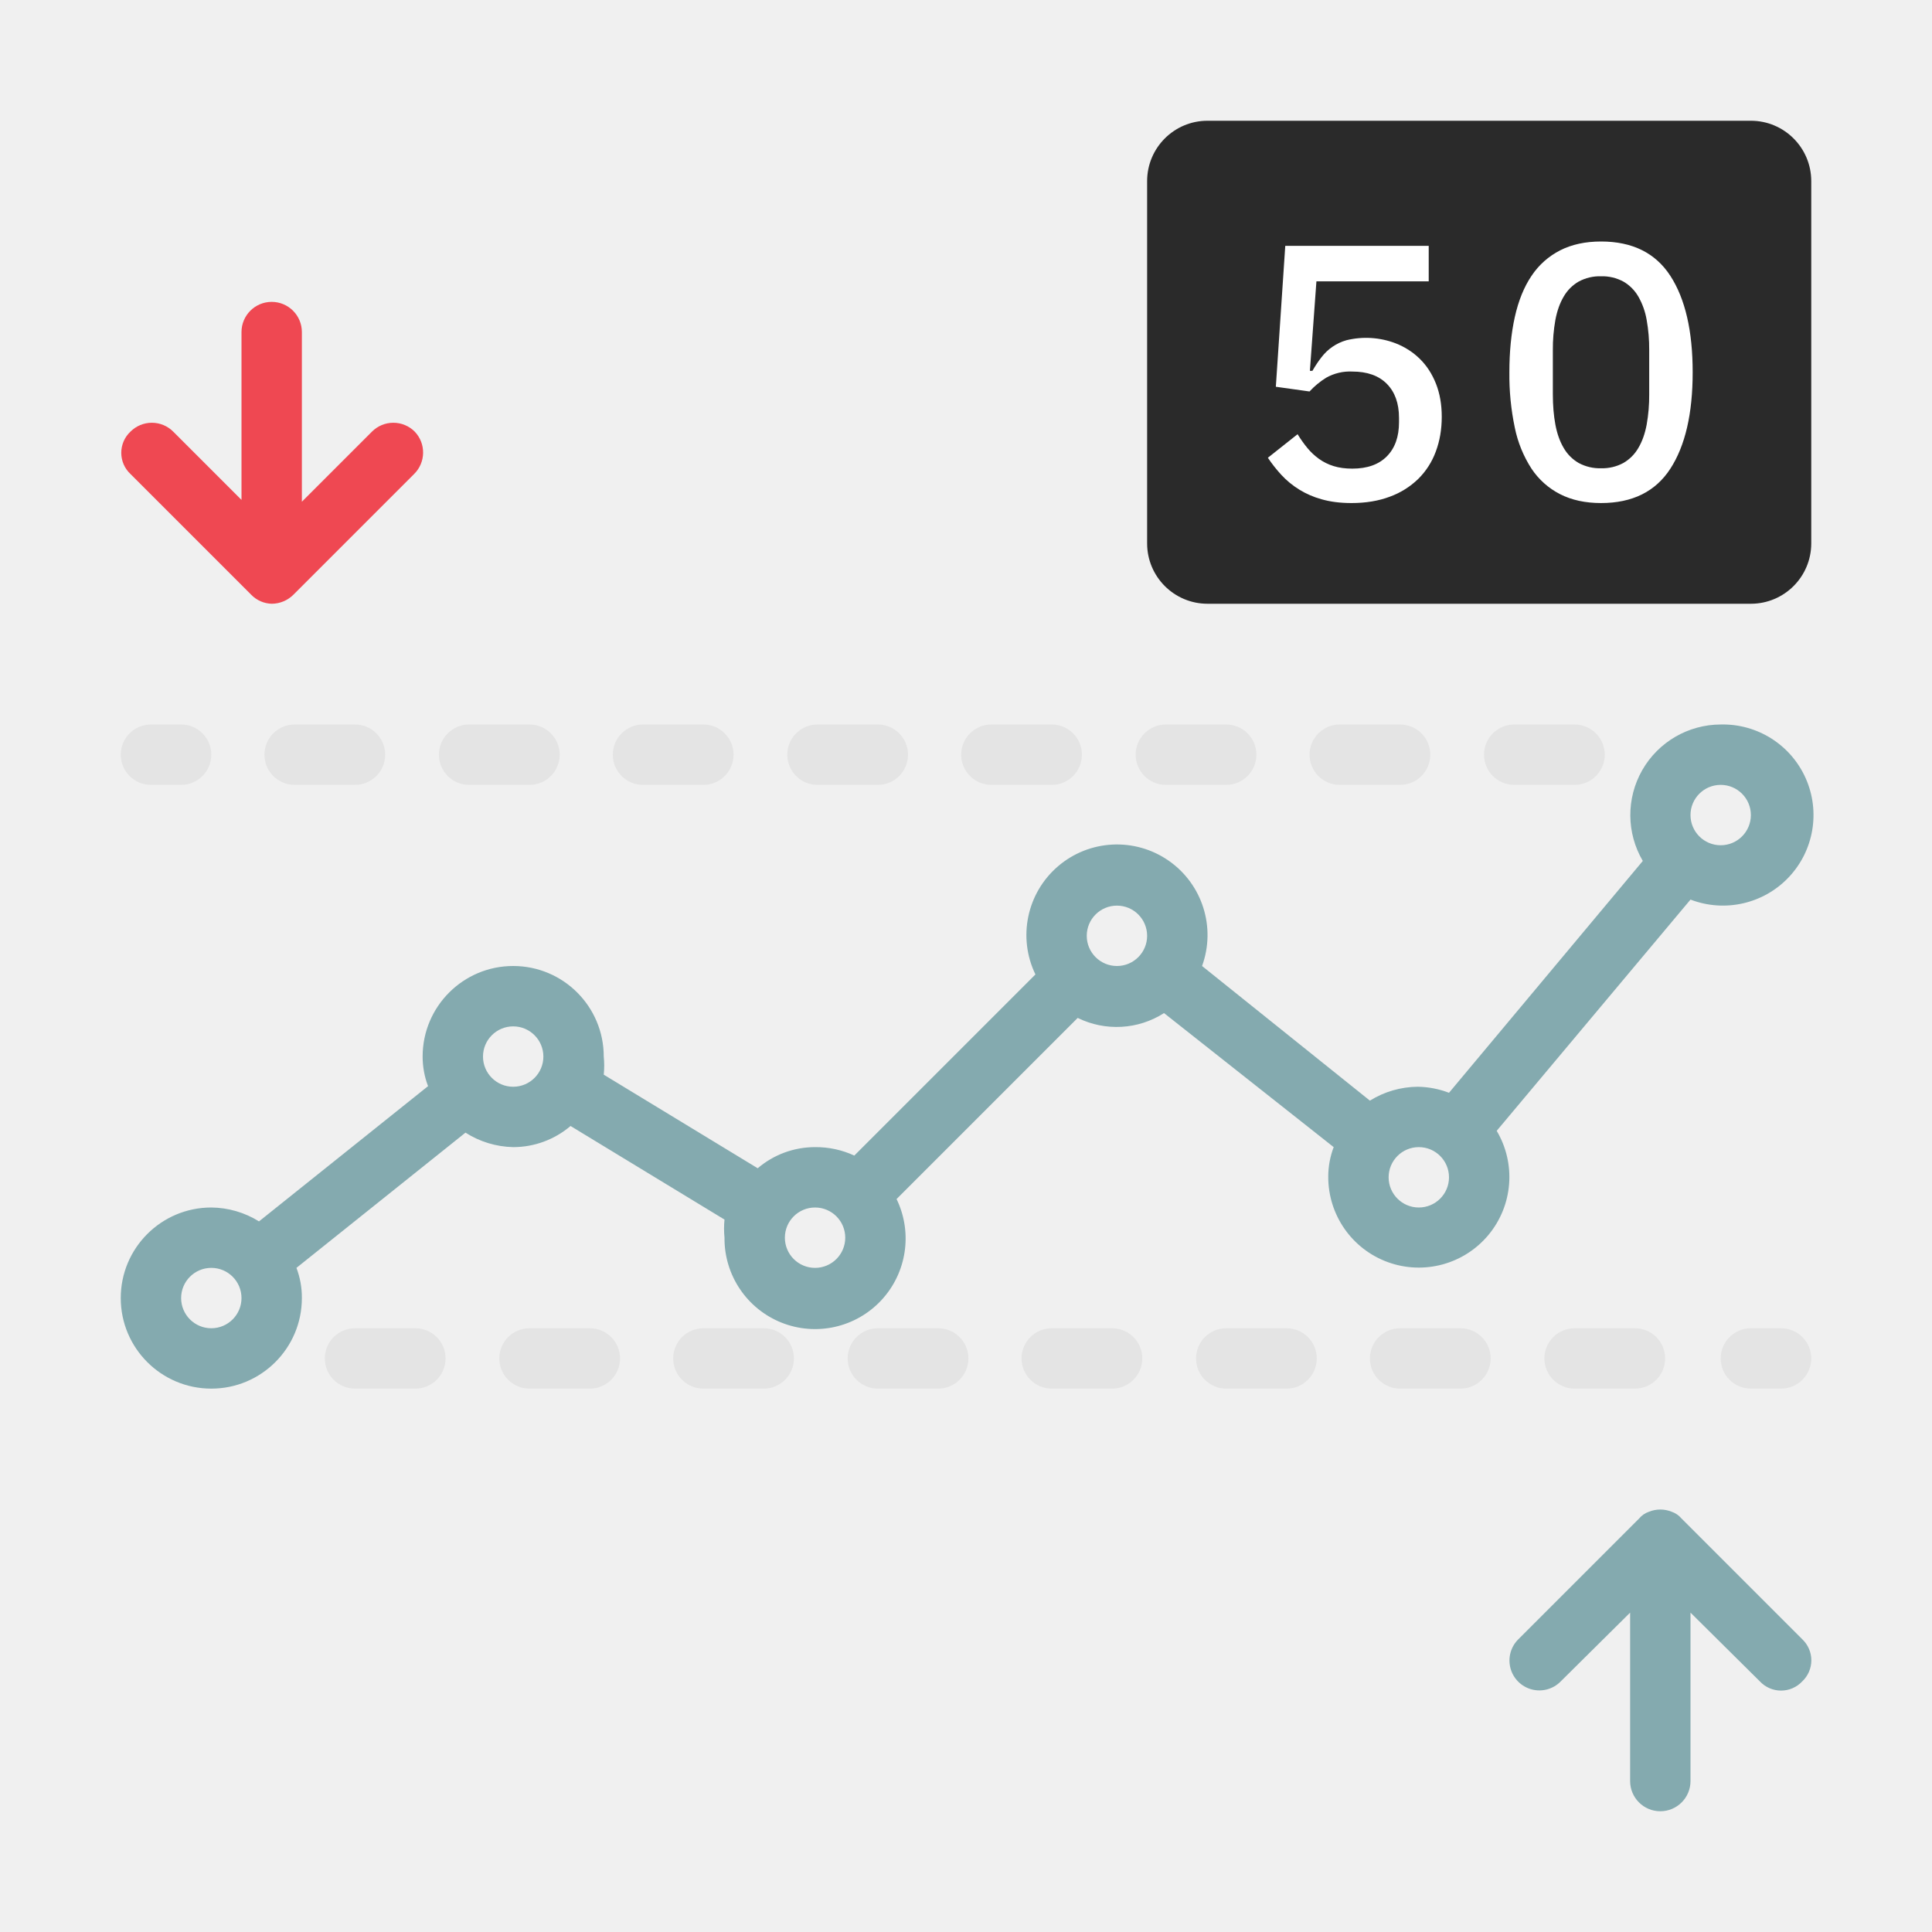
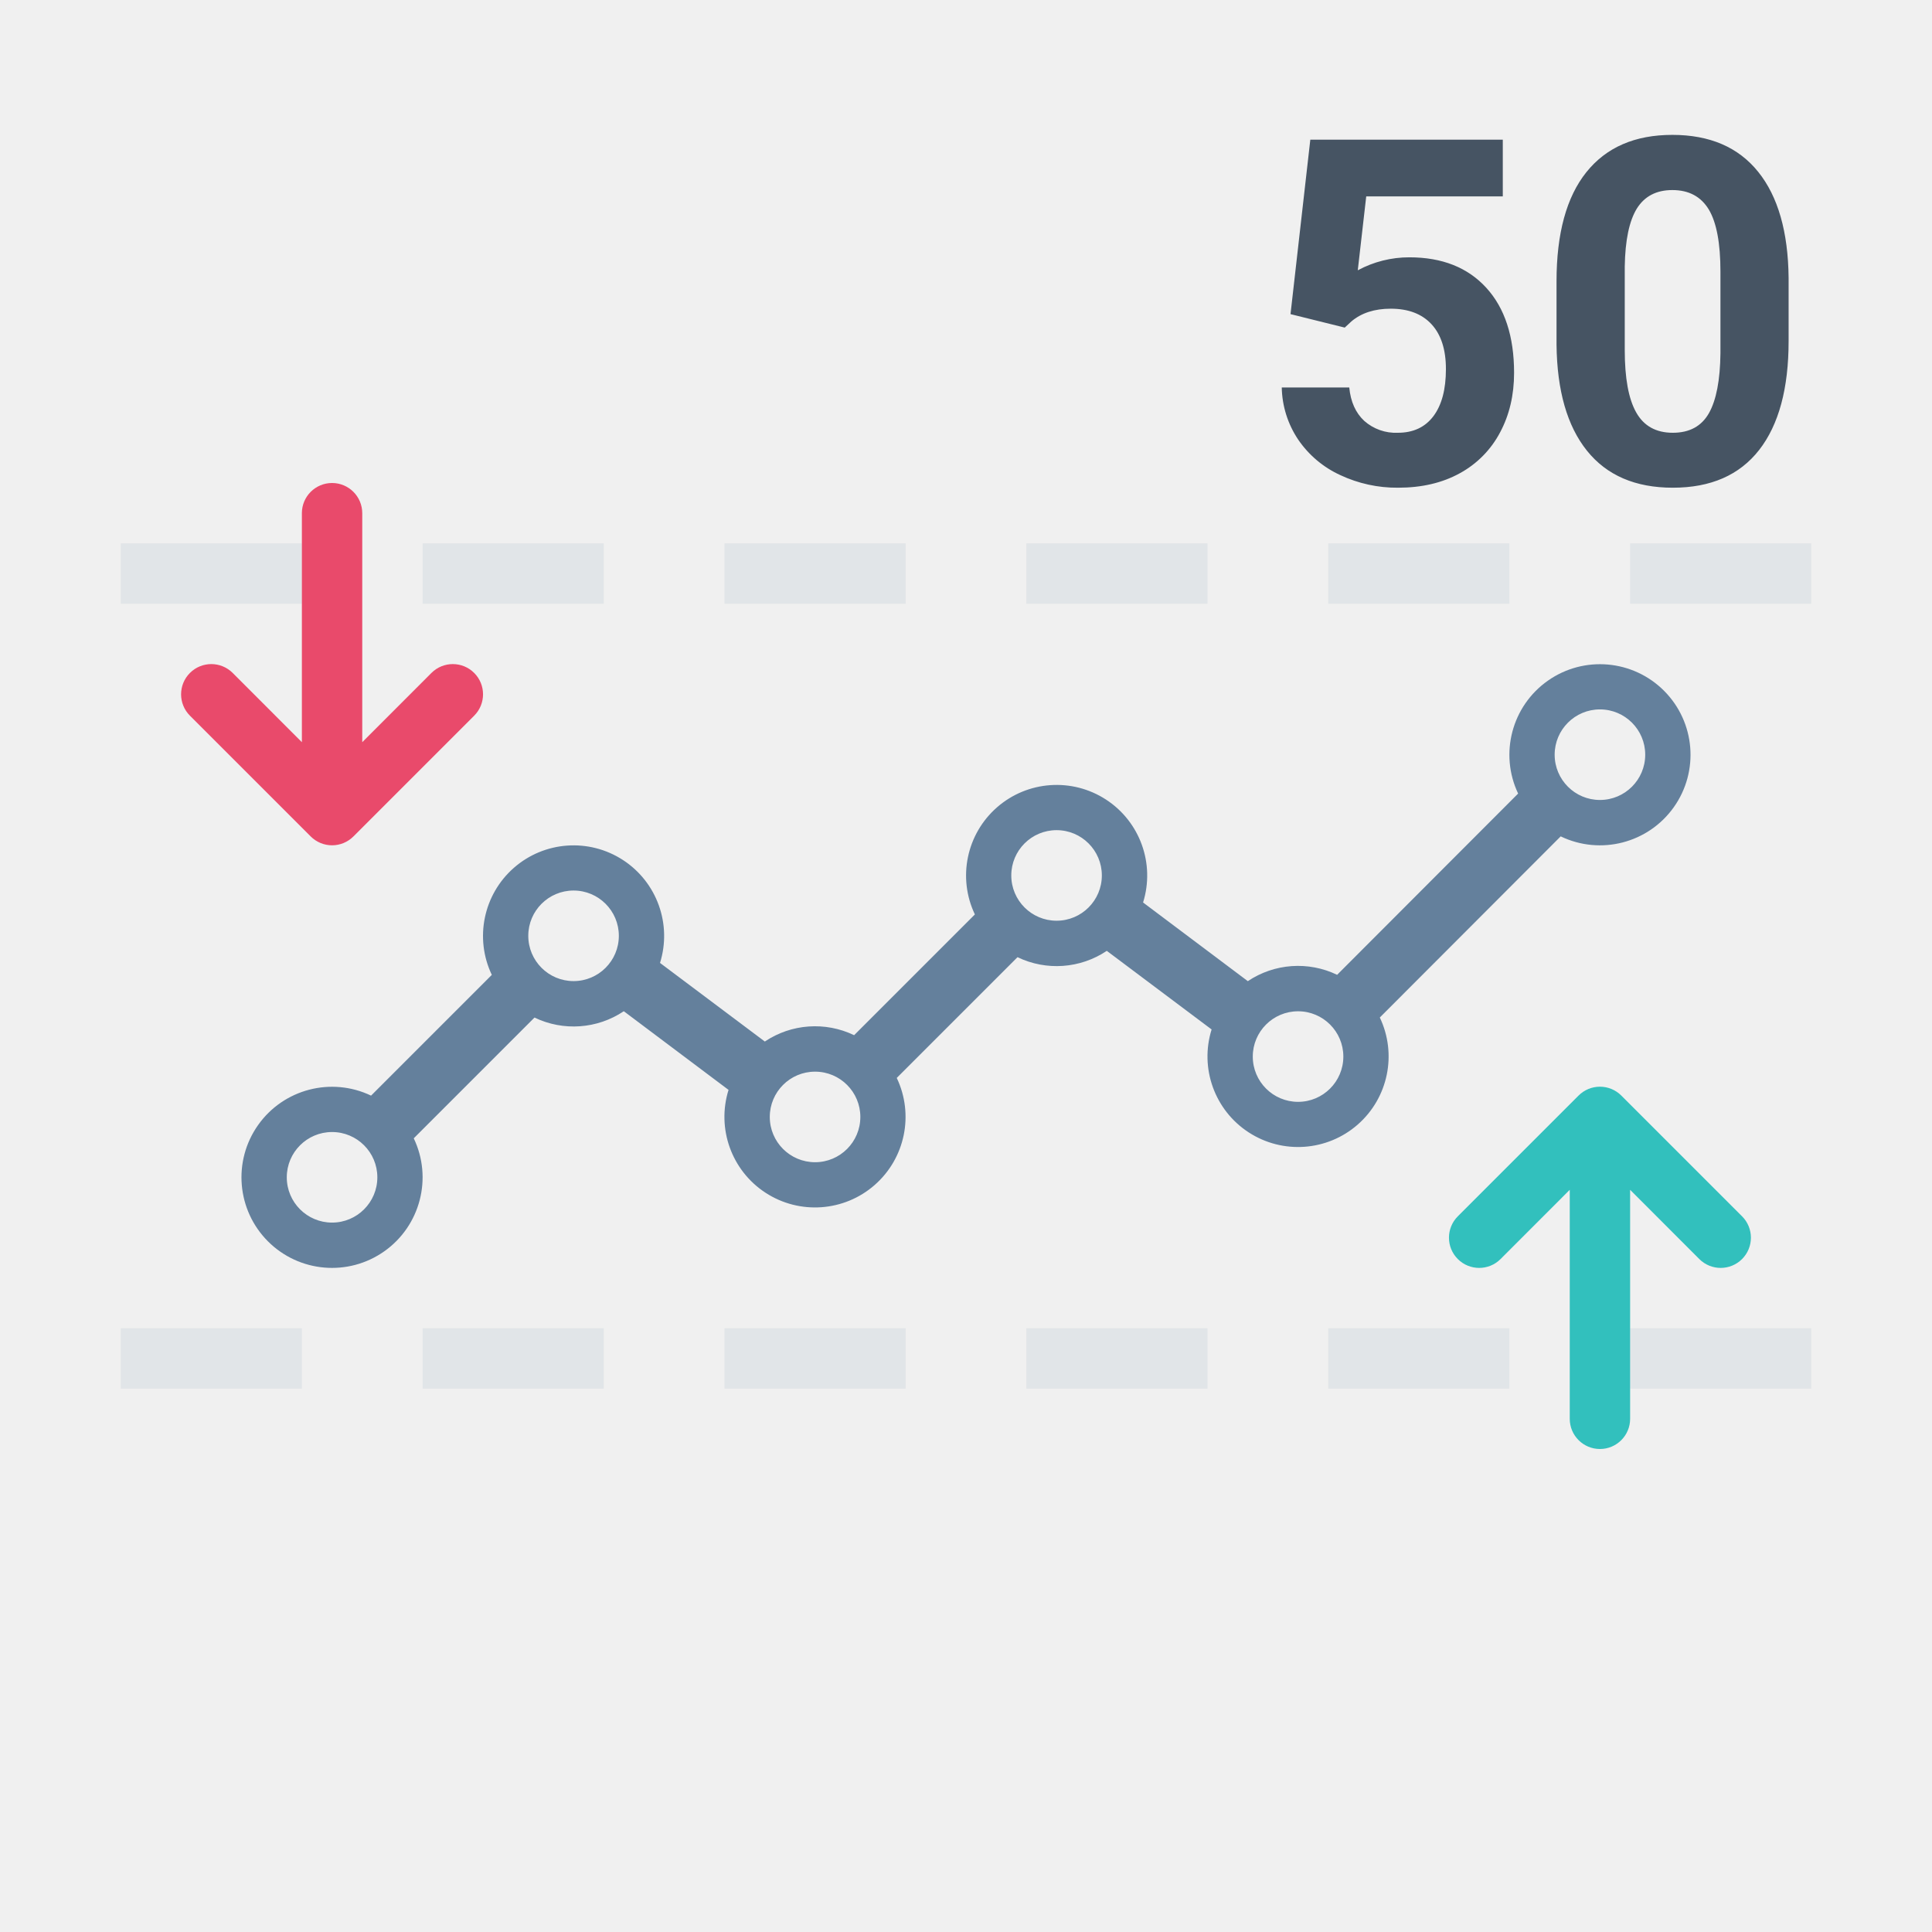
- <svg xmlns="http://www.w3.org/2000/svg" width="32" height="32" viewBox="0 0 32 32">
+ <svg xmlns="http://www.w3.org/2000/svg" width="32" height="32">
  <g fill="none" fill-rule="evenodd">
-     <path d="M0 0h32v32H0z" />
-     <path d="M6.87 7.15a.5.5 0 0 0-.71 0L5 8.31V5.5a.5.5 0 0 0-1 0v2.78L2.87 7.15a.5.5 0 0 0-.71 0 .48.48 0 0 0 0 .7l2 2a.49.49 0 0 0 .34.15.51.51 0 0 0 .36-.15l2-2a.5.5 0 0 0 .01-.7z" fill="#EF4852" fill-rule="nonzero" />
-     <path d="M26.08 13h-1a.5.5 0 1 1 0-1h1a.5.5 0 1 1 0 1zm-2.89 0h-1a.5.5 0 1 1 0-1h1a.5.5 0 1 1 0 1zm-2.88 0h-1a.5.5 0 1 1 0-1h1a.5.5 0 1 1 0 1zm-2.89 0h-1a.5.5 0 1 1 0-1h1a.5.5 0 1 1 0 1zm-2.88 0h-1a.5.5 0 1 1 0-1h1a.5.5 0 1 1 0 1zm-2.89 0h-1a.5.5 0 1 1 0-1h1a.5.5 0 1 1 0 1zm-2.88 0h-1a.5.5 0 1 1 0-1h1a.5.5 0 1 1 0 1zm-2.89 0h-1a.5.5 0 1 1 0-1h1a.5.5 0 1 1 0 1zM3 13h-.5a.5.5 0 1 1 0-1H3a.5.5 0 1 1 0 1zM29.5 23H29a.5.5 0 1 1 0-1h.5a.5.5 0 1 1 0 1zM27.08 23h-1a.5.5 0 1 1 0-1h1a.5.5 0 1 1 0 1zm-2.89 0h-1a.5.5 0 1 1 0-1h1a.5.5 0 1 1 0 1zm-2.88 0h-1a.5.5 0 1 1 0-1h1a.5.5 0 1 1 0 1zm-2.89 0h-1a.5.5 0 1 1 0-1h1a.5.5 0 1 1 0 1zm-2.88 0h-1a.5.5 0 1 1 0-1h1a.5.5 0 1 1 0 1zm-2.89 0h-1a.5.5 0 1 1 0-1h1a.5.5 0 1 1 0 1zm-2.88 0h-1a.5.5 0 1 1 0-1h1a.5.5 0 1 1 0 1zm-2.89 0h-1a.5.5 0 1 1 0-1h1a.5.5 0 1 1 0 1z" fill="#E4E4E4" fill-rule="nonzero" />
-     <path d="M29.85 27.15l-2-2a.36.36 0 0 0-.16-.11.5.5 0 0 0-.38 0 .36.36 0 0 0-.16.11l-2 2a.495.495 0 1 0 .7.7L27 26.71v2.79a.5.5 0 1 0 1 0v-2.79l1.15 1.14a.48.48 0 0 0 .7 0 .48.48 0 0 0 0-.7zM28.5 12a1.5 1.5 0 0 0-1.29 2.26L24 18.1a1.5 1.5 0 0 0-.52-.1 1.52 1.52 0 0 0-.79.23L19.91 16a1.5 1.5 0 1 0-2.76.14l-3 3a1.51 1.51 0 0 0-.65-.14 1.46 1.46 0 0 0-.95.35L10 17.8c.01-.1.01-.2 0-.3a1.5 1.5 0 0 0-3 0c0 .167.03.334.09.49l-2.8 2.24A1.52 1.52 0 0 0 3.5 20 1.5 1.5 0 1 0 5 21.5a1.37 1.37 0 0 0-.09-.5l2.8-2.24c.236.151.51.234.79.24.348 0 .685-.124.95-.35L12 20.2c-.01.1-.01.2 0 .3a1.5 1.5 0 1 0 2.85-.64l3-3c.458.225 1 .195 1.43-.08L22.09 19a1.37 1.37 0 0 0-.09.49 1.5 1.5 0 1 0 2.79-.76L28 14.9a1.5 1.5 0 1 0 .5-2.9zm-25 10a.5.5 0 1 1 0-1 .5.5 0 0 1 0 1zm5-4a.5.5 0 1 1 0-1 .5.5 0 0 1 0 1zm5 3a.5.5 0 1 1 0-1 .5.5 0 0 1 0 1zm5-5a.5.5 0 1 1 0-1 .5.5 0 0 1 0 1zm5 4a.5.5 0 1 1 0-1 .5.5 0 0 1 0 1zm5-6a.5.5 0 1 1 0-1 .5.5 0 0 1 0 1z" fill="#84AAAF" fill-rule="nonzero" />
-     <rect fill="#2A2A2A" fill-rule="nonzero" x="19" y="2" width="11" height="8" rx="1" />
-     <path d="M23.664 4.66h-1.86l-.108 1.482h.042c.048-.084.098-.159.15-.225a.79.79 0 0 1 .414-.282 1.368 1.368 0 0 1 .813.051c.154.06.288.146.402.258.114.112.203.249.267.411.064.162.096.345.096.549 0 .208-.033.4-.099.576a1.235 1.235 0 0 1-.291.453 1.328 1.328 0 0 1-.471.294c-.186.07-.397.105-.633.105-.188 0-.354-.021-.498-.063a1.413 1.413 0 0 1-.669-.408A2.35 2.35 0 0 1 21 7.582l.492-.39c.052.084.106.16.162.228.056.068.12.128.192.18a.836.836 0 0 0 .243.12c.09.028.193.042.309.042.248 0 .439-.068.573-.204.134-.136.201-.324.201-.564v-.072c0-.24-.067-.428-.201-.564-.134-.136-.325-.204-.573-.204a.803.803 0 0 0-.432.102 1.31 1.31 0 0 0-.276.228l-.558-.078.156-2.334h2.376v.588zm2.854 3.672c-.26 0-.486-.049-.678-.147a1.25 1.25 0 0 1-.474-.423 1.975 1.975 0 0 1-.276-.678 4.224 4.224 0 0 1-.09-.918c0-.34.03-.645.09-.915s.152-.497.276-.681a1.25 1.25 0 0 1 .474-.423c.192-.098.418-.147.678-.147.52 0 .903.19 1.149.57.246.38.369.912.369 1.596s-.123 1.216-.369 1.596c-.246.38-.629.57-1.149.57zm0-.576a.735.735 0 0 0 .369-.087.676.676 0 0 0 .249-.249c.064-.108.11-.237.138-.387a2.74 2.74 0 0 0 .042-.501V5.8a2.74 2.74 0 0 0-.042-.501 1.178 1.178 0 0 0-.138-.387.676.676 0 0 0-.249-.249.735.735 0 0 0-.369-.087.735.735 0 0 0-.369.087.676.676 0 0 0-.249.249c-.064.108-.11.237-.138.387a2.74 2.74 0 0 0-.042.501v.732c0 .184.014.351.042.501.028.15.074.279.138.387a.676.676 0 0 0 .249.249.735.735 0 0 0 .369.087z" fill="#FFF" fill-rule="nonzero" />
+     <path d="M2 9h3v1H2V9zm5 0h3v1H7V9zm5 0h3v1h-3V9zm5 0h3v1h-3V9zm5 0h3v1h-3V9zm5 0h3v1h-3V9zM2 22h3v1H2v-1zm5 0h3v1H7v-1zm5 0h3v1h-3v-1zm5 0h3v1h-3v-1zm5 0h3v1h-3v-1zm5 0h3v1h-3v-1z" fill-opacity=".109" fill="#64809C" />
+     <path d="M21.375 5.203l.328-2.89h3.188v.94h-2.262l-.14 1.224a1.79 1.79 0 0 1 .855-.215c.541 0 .966.168 1.273.504.307.336.461.806.461 1.41 0 .367-.077.696-.232.986a1.64 1.64 0 0 1-.666.676c-.29.16-.63.24-1.024.24a2.21 2.21 0 0 1-.957-.209 1.698 1.698 0 0 1-.697-.588 1.602 1.602 0 0 1-.272-.863h1.118c.023.237.106.421.248.553a.786.786 0 0 0 .556.197c.256 0 .452-.092.59-.275.138-.184.207-.444.207-.78 0-.323-.08-.57-.238-.742-.159-.172-.384-.258-.676-.258-.268 0-.486.07-.652.211l-.11.102-.898-.223zm8.25.445c0 .787-.163 1.388-.488 1.805-.326.417-.802.625-1.43.625-.62 0-1.094-.204-1.422-.613-.328-.409-.496-.995-.504-1.758V4.66c0-.794.165-1.397.494-1.808.33-.412.804-.618 1.424-.618.62 0 1.094.204 1.422.612.328.407.496.993.504 1.756v1.046zM28.496 4.5c0-.471-.064-.814-.193-1.03-.13-.214-.33-.322-.604-.322-.265 0-.461.103-.588.307-.126.205-.193.524-.2.96v1.382c0 .463.062.808.189 1.033.126.225.328.338.607.338.276 0 .475-.108.598-.324.122-.216.186-.547.191-.992V4.5z" fill="#465463" />
+     <path d="M25.145 13.144a1.5 1.5 0 1 1 .705.709l-2.996 3a1.5 1.5 0 1 1-2.786.198l-1.736-1.302a1.493 1.493 0 0 1-1.479.105l-2 2a1.5 1.5 0 1 1-2.786.198l-1.735-1.303a1.493 1.493 0 0 1-1.479.105l-2 2a1.5 1.5 0 1 1-.707-.707l2-2a1.5 1.5 0 1 1 2.786-.198l1.736 1.302a1.493 1.493 0 0 1 1.479-.105l2-2a1.5 1.5 0 1 1 2.786-.198l1.735 1.303a1.493 1.493 0 0 1 1.479-.105l2.998-3.002zM5.5 20.25a.75.75 0 1 0 0-1.5.75.75 0 0 0 0 1.5zm4-4a.75.75 0 1 0 0-1.5.75.75 0 0 0 0 1.5zm4 3a.75.75 0 1 0 0-1.5.75.75 0 0 0 0 1.5zm4-4a.75.75 0 1 0 0-1.5.75.75 0 0 0 0 1.5zm4 3a.75.75 0 1 0 0-1.5.75.75 0 0 0 0 1.5zm5-5a.75.75 0 1 0 0-1.5.75.75 0 0 0 0 1.5z" fill="#64809C" fill-rule="nonzero" />
+     <path d="M26 19.707l-1.146 1.147a.5.5 0 1 1-.708-.708l2-2a.5.5 0 0 1 .708 0l2 2a.5.5 0 1 1-.708.708L27 19.707V23.5a.5.5 0 0 1-1 0v-3.793z" fill="#32C0BD" fill-rule="nonzero" />
+     <path d="M5 12.293V8.5a.5.5 0 0 1 1 0v3.793l1.146-1.147a.5.5 0 1 1 .708.708l-2 2a.5.5 0 0 1-.708 0l-2-2a.5.5 0 1 1 .708-.708L5 12.293z" fill="#E94A6B" fill-rule="nonzero" />
  </g>
</svg>
